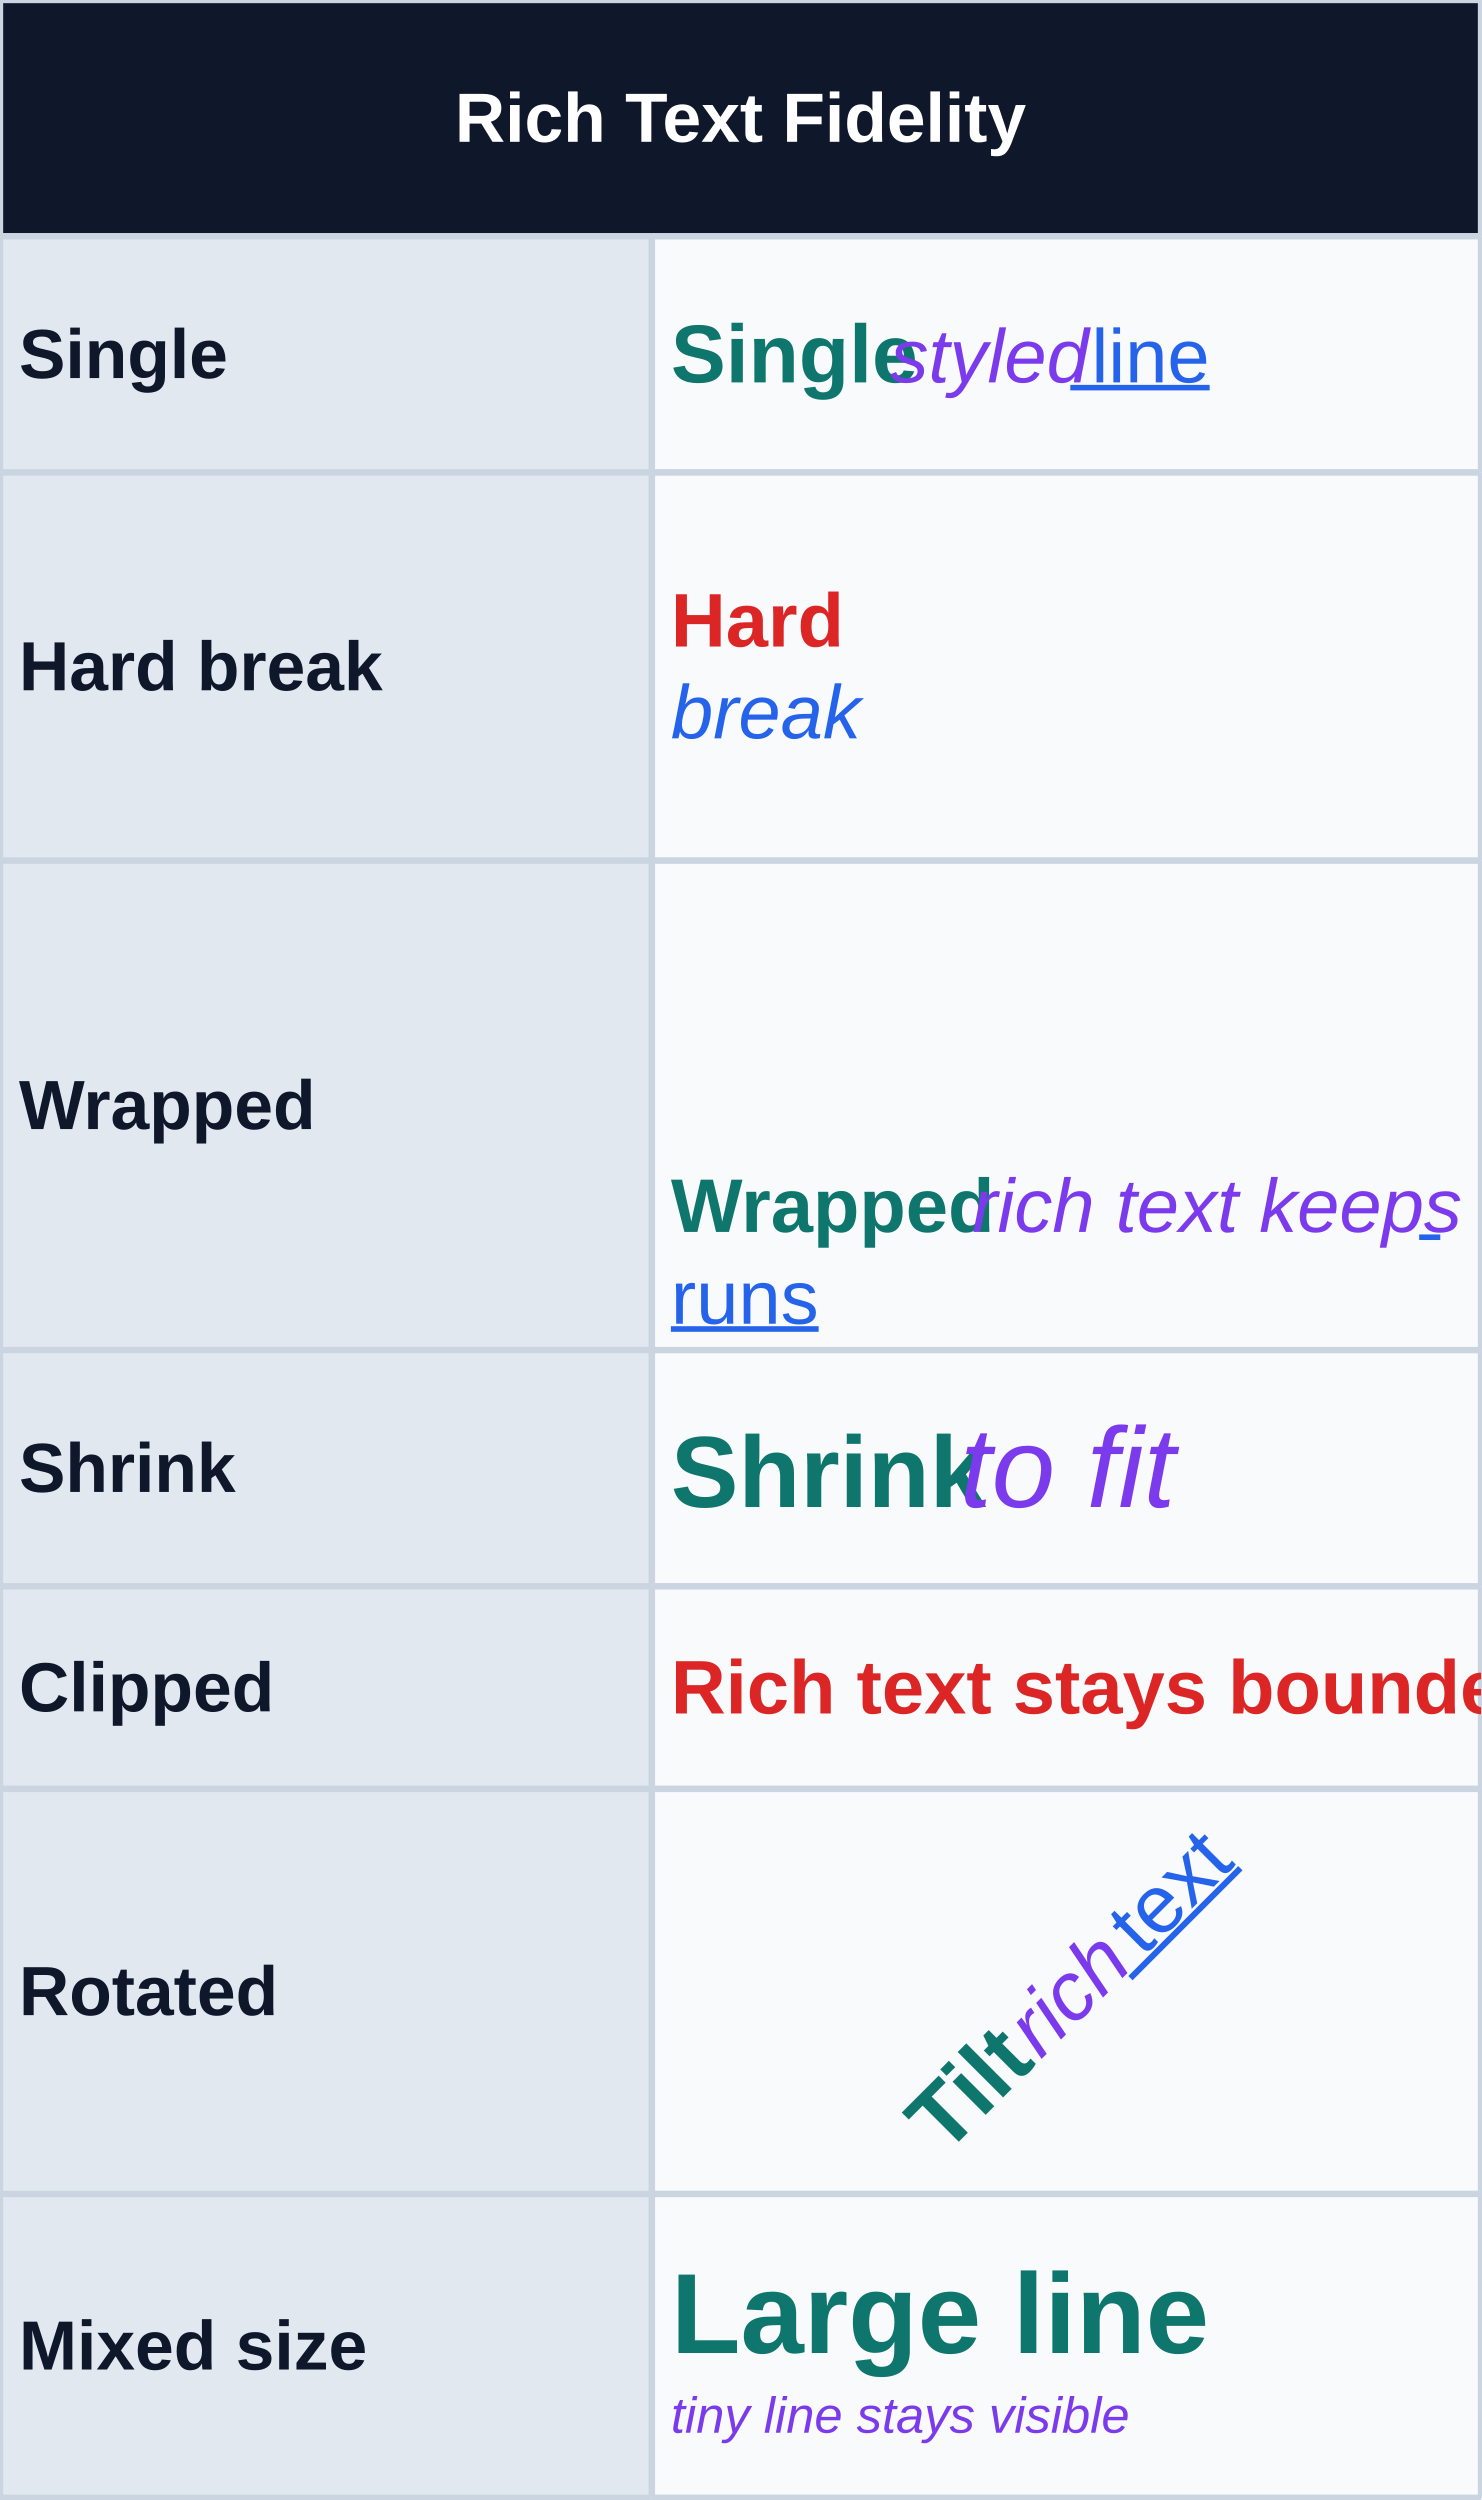
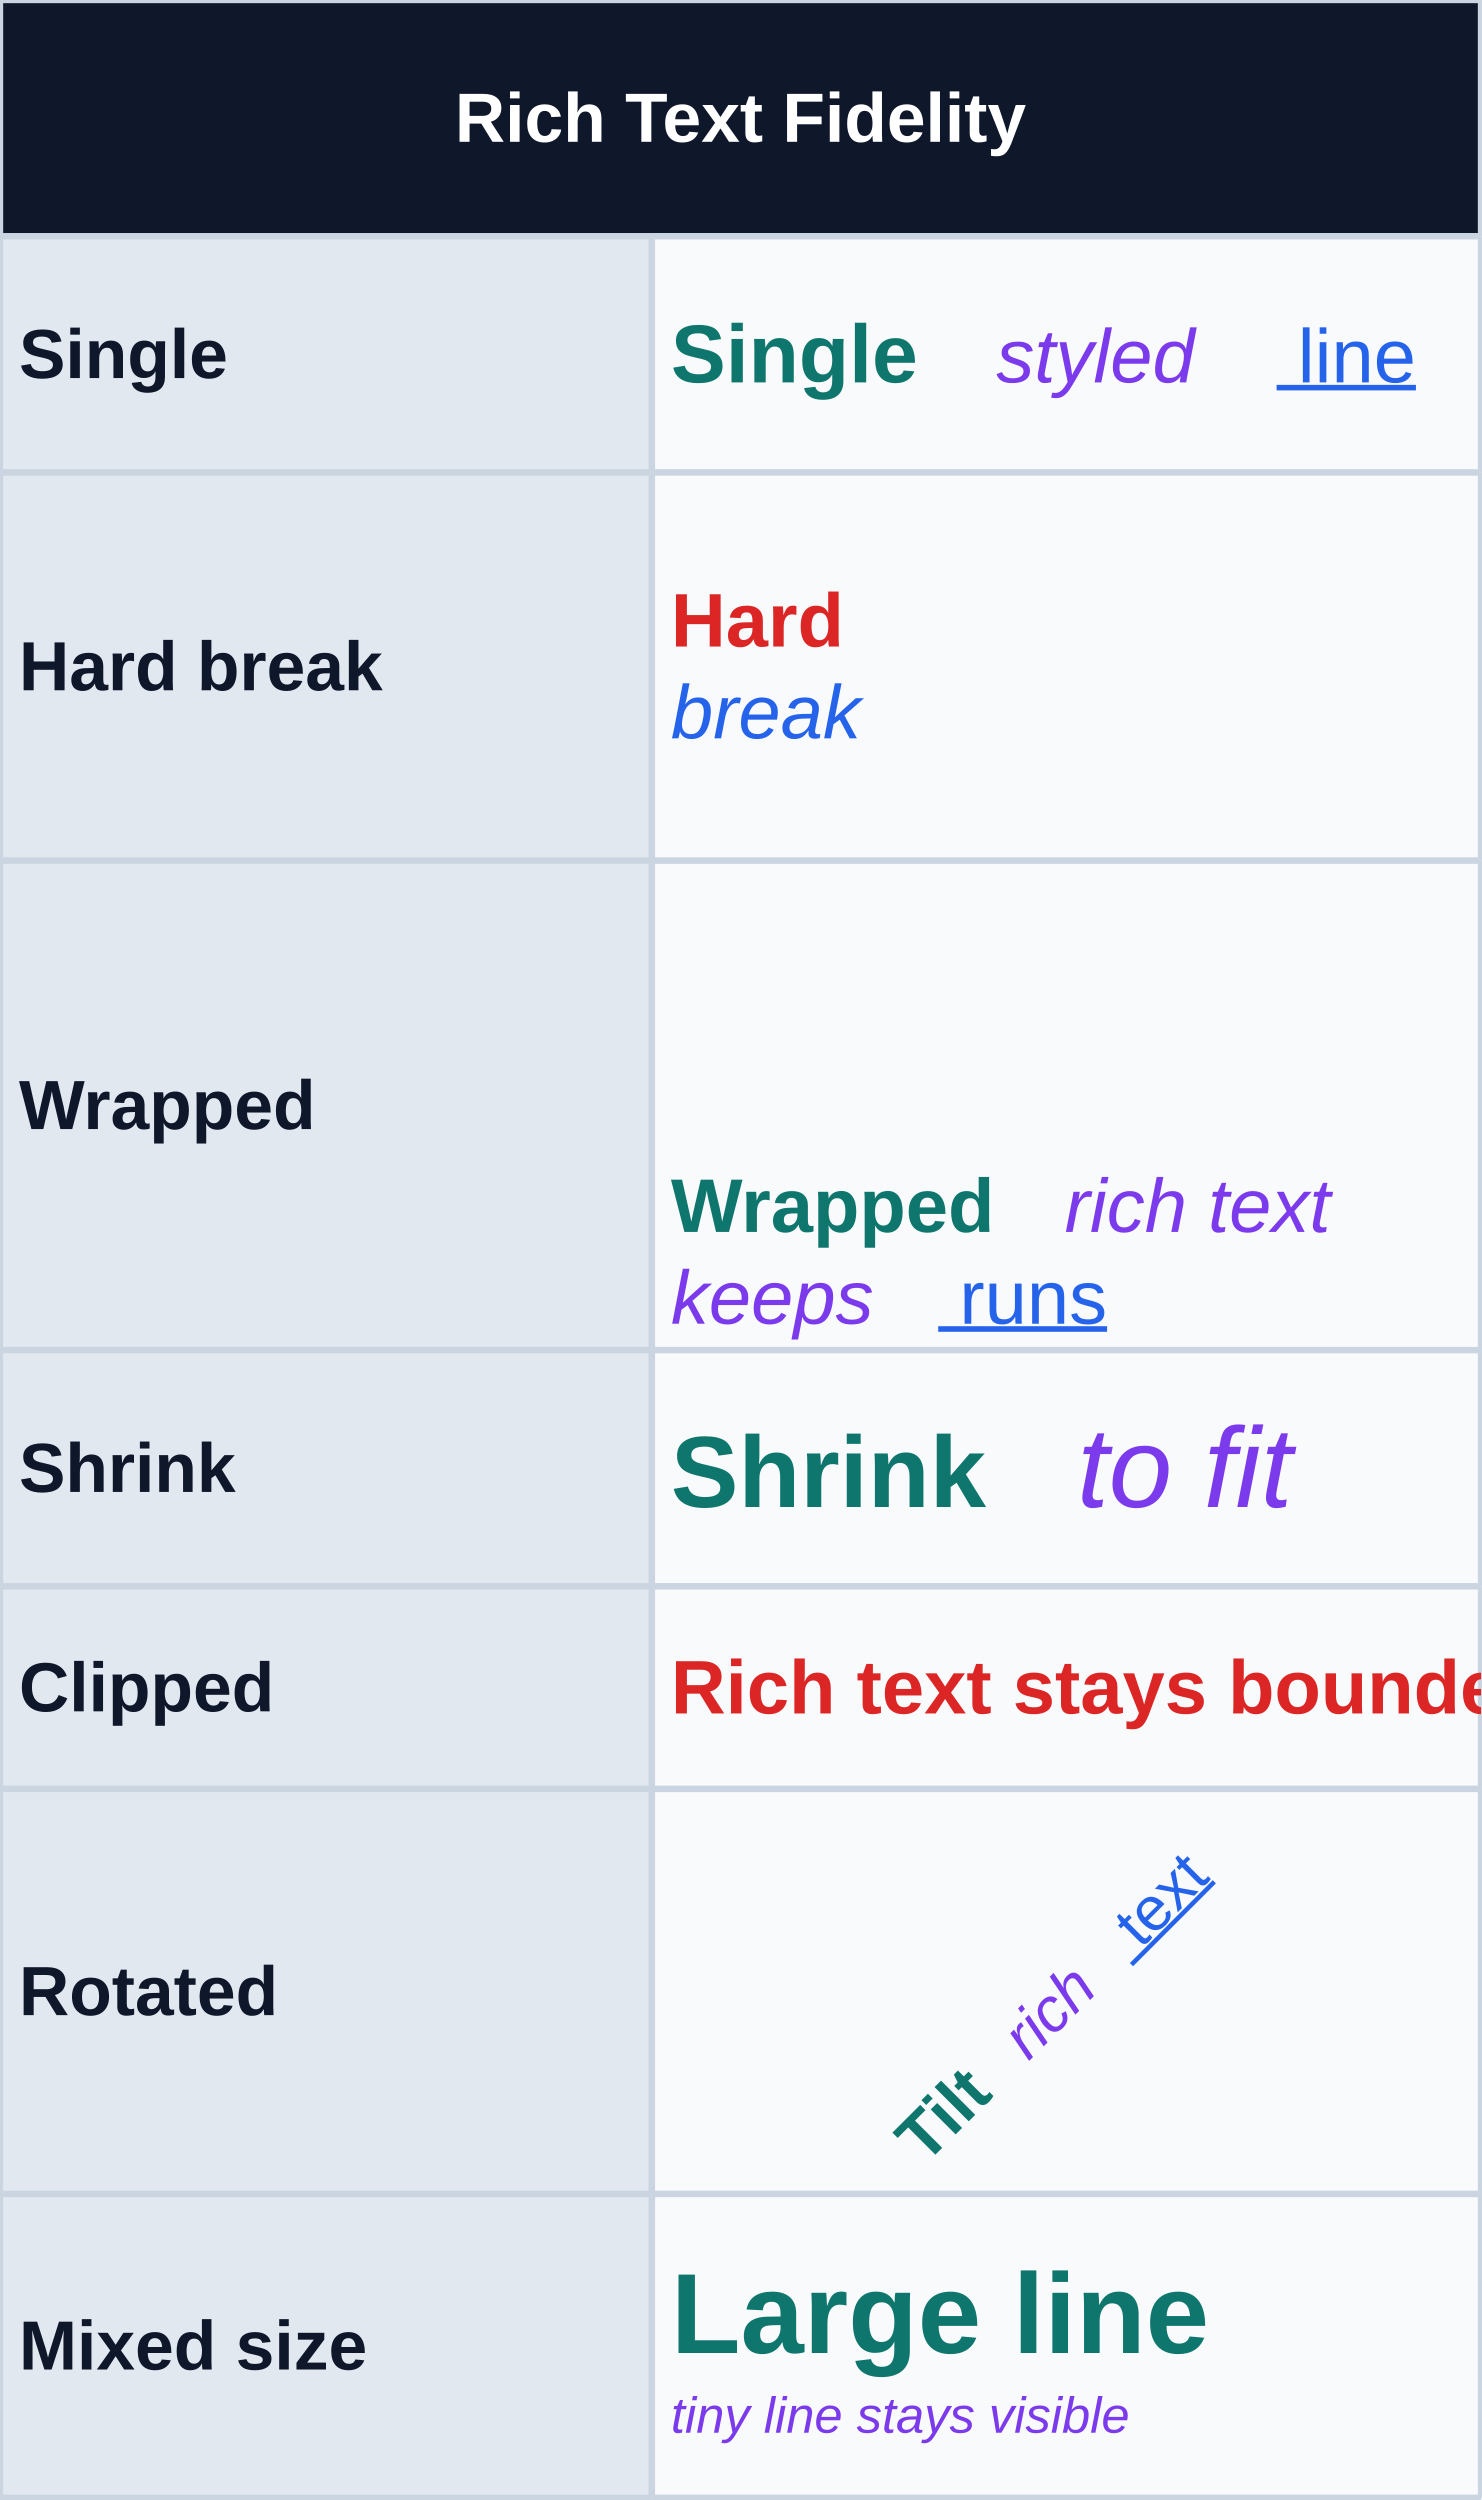
<svg xmlns="http://www.w3.org/2000/svg" width="468" height="790" viewBox="0 0 468 790">
  <rect x="0" y="0" width="468" height="790" fill="#FFFFFF" />
  <rect x="0" y="0" width="468" height="74.66" fill="#0F172A" />
  <line x1="0" y1="0" x2="468" y2="0" stroke="#CBD5E1" stroke-width="2" />
  <line x1="468" y1="0" x2="468" y2="74.66" stroke="#CBD5E1" stroke-width="2" />
  <line x1="0" y1="74.66" x2="468" y2="74.66" stroke="#CBD5E1" stroke-width="2" />
  <line x1="0" y1="0" x2="0" y2="74.66" stroke="#CBD5E1" stroke-width="2" />
  <rect x="0" y="74.66" width="206" height="74.66" fill="#E2E8F0" />
  <line x1="0" y1="74.66" x2="206" y2="74.66" stroke="#CBD5E1" stroke-width="2" />
  <line x1="206" y1="74.66" x2="206" y2="149.32" stroke="#CBD5E1" stroke-width="2" />
  <line x1="0" y1="149.32" x2="206" y2="149.32" stroke="#CBD5E1" stroke-width="2" />
  <line x1="0" y1="74.66" x2="0" y2="149.32" stroke="#CBD5E1" stroke-width="2" />
  <rect x="206" y="74.66" width="262" height="74.66" fill="#F8FAFC" />
  <line x1="206" y1="74.66" x2="468" y2="74.66" stroke="#CBD5E1" stroke-width="2" />
  <line x1="468" y1="74.66" x2="468" y2="149.32" stroke="#CBD5E1" stroke-width="2" />
  <line x1="206" y1="149.32" x2="468" y2="149.32" stroke="#CBD5E1" stroke-width="2" />
  <line x1="206" y1="74.66" x2="206" y2="149.32" stroke="#CBD5E1" stroke-width="2" />
  <rect x="0" y="149.32" width="206" height="122.66" fill="#E2E8F0" />
  <line x1="0" y1="149.32" x2="206" y2="149.32" stroke="#CBD5E1" stroke-width="2" />
  <line x1="206" y1="149.32" x2="206" y2="271.98" stroke="#CBD5E1" stroke-width="2" />
  <line x1="0" y1="271.98" x2="206" y2="271.98" stroke="#CBD5E1" stroke-width="2" />
  <line x1="0" y1="149.32" x2="0" y2="271.98" stroke="#CBD5E1" stroke-width="2" />
  <rect x="206" y="149.32" width="262" height="122.66" fill="#F8FAFC" />
  <line x1="206" y1="149.32" x2="468" y2="149.32" stroke="#CBD5E1" stroke-width="2" />
  <line x1="468" y1="149.32" x2="468" y2="271.98" stroke="#CBD5E1" stroke-width="2" />
  <line x1="206" y1="271.98" x2="468" y2="271.98" stroke="#CBD5E1" stroke-width="2" />
  <line x1="206" y1="149.32" x2="206" y2="271.98" stroke="#CBD5E1" stroke-width="2" />
  <rect x="0" y="271.98" width="206" height="154.66" fill="#E2E8F0" />
  <line x1="0" y1="271.98" x2="206" y2="271.98" stroke="#CBD5E1" stroke-width="2" />
  <line x1="206" y1="271.98" x2="206" y2="426.64" stroke="#CBD5E1" stroke-width="2" />
  <line x1="0" y1="426.64" x2="206" y2="426.64" stroke="#CBD5E1" stroke-width="2" />
  <line x1="0" y1="271.98" x2="0" y2="426.64" stroke="#CBD5E1" stroke-width="2" />
  <rect x="206" y="271.98" width="262" height="154.66" fill="#F8FAFC" />
  <line x1="206" y1="271.98" x2="468" y2="271.98" stroke="#CBD5E1" stroke-width="2" />
  <line x1="468" y1="271.98" x2="468" y2="426.64" stroke="#CBD5E1" stroke-width="2" />
  <line x1="206" y1="426.64" x2="468" y2="426.64" stroke="#CBD5E1" stroke-width="2" />
  <line x1="206" y1="271.98" x2="206" y2="426.64" stroke="#CBD5E1" stroke-width="2" />
  <rect x="0" y="426.64" width="206" height="74.66" fill="#E2E8F0" />
  <line x1="0" y1="426.64" x2="206" y2="426.64" stroke="#CBD5E1" stroke-width="2" />
  <line x1="206" y1="426.64" x2="206" y2="501.3" stroke="#CBD5E1" stroke-width="2" />
  <line x1="0" y1="501.3" x2="206" y2="501.3" stroke="#CBD5E1" stroke-width="2" />
  <line x1="0" y1="426.64" x2="0" y2="501.3" stroke="#CBD5E1" stroke-width="2" />
  <rect x="206" y="426.64" width="262" height="74.66" fill="#F8FAFC" />
  <line x1="206" y1="426.64" x2="468" y2="426.64" stroke="#CBD5E1" stroke-width="2" />
  <line x1="468" y1="426.64" x2="468" y2="501.3" stroke="#CBD5E1" stroke-width="2" />
  <line x1="206" y1="501.3" x2="468" y2="501.3" stroke="#CBD5E1" stroke-width="2" />
  <line x1="206" y1="426.64" x2="206" y2="501.3" stroke="#CBD5E1" stroke-width="2" />
  <rect x="0" y="501.3" width="206" height="64" fill="#E2E8F0" />
  <line x1="0" y1="501.3" x2="206" y2="501.3" stroke="#CBD5E1" stroke-width="2" />
  <line x1="206" y1="501.3" x2="206" y2="565.3" stroke="#CBD5E1" stroke-width="2" />
  <line x1="0" y1="565.3" x2="206" y2="565.3" stroke="#CBD5E1" stroke-width="2" />
  <line x1="0" y1="501.3" x2="0" y2="565.3" stroke="#CBD5E1" stroke-width="2" />
  <rect x="206" y="501.3" width="262" height="64" fill="#F8FAFC" />
  <line x1="206" y1="501.3" x2="468" y2="501.3" stroke="#CBD5E1" stroke-width="2" />
  <line x1="468" y1="501.3" x2="468" y2="565.3" stroke="#CBD5E1" stroke-width="2" />
  <line x1="206" y1="565.3" x2="468" y2="565.3" stroke="#CBD5E1" stroke-width="2" />
  <line x1="206" y1="501.3" x2="206" y2="565.3" stroke="#CBD5E1" stroke-width="2" />
  <rect x="0" y="565.3" width="206" height="128" fill="#E2E8F0" />
  <line x1="0" y1="565.3" x2="206" y2="565.3" stroke="#CBD5E1" stroke-width="2" />
  <line x1="206" y1="565.3" x2="206" y2="693.3" stroke="#CBD5E1" stroke-width="2" />
  <line x1="0" y1="693.3" x2="206" y2="693.3" stroke="#CBD5E1" stroke-width="2" />
  <line x1="0" y1="565.3" x2="0" y2="693.3" stroke="#CBD5E1" stroke-width="2" />
  <rect x="206" y="565.3" width="262" height="128" fill="#F8FAFC" />
  <line x1="206" y1="565.3" x2="468" y2="565.3" stroke="#CBD5E1" stroke-width="2" />
  <line x1="468" y1="565.3" x2="468" y2="693.3" stroke="#CBD5E1" stroke-width="2" />
  <line x1="206" y1="693.3" x2="468" y2="693.3" stroke="#CBD5E1" stroke-width="2" />
  <line x1="206" y1="565.3" x2="206" y2="693.3" stroke="#CBD5E1" stroke-width="2" />
  <rect x="0" y="693.3" width="206" height="96" fill="#E2E8F0" />
  <line x1="0" y1="693.3" x2="206" y2="693.3" stroke="#CBD5E1" stroke-width="2" />
  <line x1="206" y1="693.3" x2="206" y2="789.3" stroke="#CBD5E1" stroke-width="2" />
  <line x1="0" y1="789.3" x2="206" y2="789.3" stroke="#CBD5E1" stroke-width="2" />
  <line x1="0" y1="693.3" x2="0" y2="789.3" stroke="#CBD5E1" stroke-width="2" />
  <rect x="206" y="693.3" width="262" height="96" fill="#F8FAFC" />
  <line x1="206" y1="693.3" x2="468" y2="693.3" stroke="#CBD5E1" stroke-width="2" />
  <line x1="468" y1="693.3" x2="468" y2="789.3" stroke="#CBD5E1" stroke-width="2" />
  <line x1="206" y1="789.3" x2="468" y2="789.3" stroke="#CBD5E1" stroke-width="2" />
  <line x1="206" y1="693.3" x2="206" y2="789.3" stroke="#CBD5E1" stroke-width="2" />
  <clipPath id="xl-text-1-1">
    <rect x="0" y="0" width="468" height="74.66" />
  </clipPath>
  <g clip-path="url(#xl-text-1-1)">
    <text x="234" y="44.81" fill="#FFFFFF" font-family="Calibri, Arial, sans-serif" font-size="22" text-anchor="middle" font-weight="700">Rich Text Fidelity</text>
  </g>
  <clipPath id="xl-text-2-1">
    <rect x="0" y="74.66" width="206" height="74.66" />
  </clipPath>
  <g clip-path="url(#xl-text-2-1)">
    <text x="6" y="119.47" fill="#0F172A" font-family="Calibri, Arial, sans-serif" font-size="22" text-anchor="start" font-weight="700">Single</text>
  </g>
  <clipPath id="xl-text-2-2">
    <rect x="206" y="74.66" width="262" height="74.66" />
  </clipPath>
  <g clip-path="url(#xl-text-2-2)">
    <text x="212" y="120.83" font-family="Calibri, Arial, sans-serif" font-size="26" text-anchor="start" fill="#0F766E" font-weight="700">Single</text>
-     <text x="274.715" y="120.83" font-family="Calibri, Arial, sans-serif" font-size="24" text-anchor="start" fill="#7C3AED" xml:space="preserve" font-style="italic"> styled</text>
-     <text x="338.219" y="120.83" font-family="Calibri, Arial, sans-serif" font-size="24" text-anchor="start" fill="#2563EB" xml:space="preserve" text-decoration="underline"> line</text>
+     <text x="308.179" y="120.83" font-family="Calibri, Arial, sans-serif" font-size="24" text-anchor="start" fill="#7C3AED" xml:space="preserve" font-style="italic"> styled</text>
+     <text x="403.411" y="120.83" font-family="Calibri, Arial, sans-serif" font-size="24" text-anchor="start" fill="#2563EB" xml:space="preserve" text-decoration="underline"> line</text>
  </g>
  <clipPath id="xl-text-3-1">
    <rect x="0" y="149.32" width="206" height="122.66" />
  </clipPath>
  <g clip-path="url(#xl-text-3-1)">
    <text x="6" y="218.13" fill="#0F172A" font-family="Calibri, Arial, sans-serif" font-size="22" text-anchor="start" font-weight="700">Hard break</text>
  </g>
  <clipPath id="xl-text-3-2">
    <rect x="206" y="149.32" width="262" height="122.66" />
  </clipPath>
  <g clip-path="url(#xl-text-3-2)">
    <text x="212" y="204.31" font-family="Calibri, Arial, sans-serif" font-size="24" text-anchor="start" fill="#DC2626" font-weight="700">Hard</text>
    <text x="212" y="233.31" font-family="Calibri, Arial, sans-serif" font-size="24" text-anchor="start" fill="#2563EB" font-style="italic">break</text>
  </g>
  <clipPath id="xl-text-4-1">
    <rect x="0" y="271.98" width="206" height="154.66" />
  </clipPath>
  <g clip-path="url(#xl-text-4-1)">
    <text x="6" y="356.79" fill="#0F172A" font-family="Calibri, Arial, sans-serif" font-size="22" text-anchor="start" font-weight="700">Wrapped</text>
  </g>
  <clipPath id="xl-text-4-2">
    <rect x="206" y="271.98" width="262" height="154.66" />
  </clipPath>
  <g clip-path="url(#xl-text-4-2)">
    <text x="212" y="389.3" font-family="Calibri, Arial, sans-serif" font-size="24" text-anchor="start" fill="#0F766E" xml:space="preserve" font-weight="700">Wrapped </text>
-     <text x="307.215" y="389.3" font-family="Calibri, Arial, sans-serif" font-size="24" text-anchor="start" fill="#7C3AED" font-style="italic">rich text keeps</text>
-     <text x="448.461" y="389.3" font-family="Calibri, Arial, sans-serif" font-size="24" text-anchor="start" fill="#2563EB" xml:space="preserve" text-decoration="underline"> </text>
-     <text x="212" y="418.3" font-family="Calibri, Arial, sans-serif" font-size="24" text-anchor="start" fill="#2563EB" text-decoration="underline">runs</text>
+     <text x="336.416" y="389.3" font-family="Calibri, Arial, sans-serif" font-size="24" text-anchor="start" fill="#7C3AED" xml:space="preserve" font-style="italic">rich text </text>
+     <text x="212" y="418.3" font-family="Calibri, Arial, sans-serif" font-size="24" text-anchor="start" fill="#7C3AED" font-style="italic">keeps</text>
+     <text x="296.48" y="418.3" font-family="Calibri, Arial, sans-serif" font-size="24" text-anchor="start" fill="#2563EB" xml:space="preserve" text-decoration="underline"> runs</text>
  </g>
  <clipPath id="xl-text-5-1">
    <rect x="0" y="426.64" width="206" height="74.66" />
  </clipPath>
  <g clip-path="url(#xl-text-5-1)">
    <text x="6" y="471.45" fill="#0F172A" font-family="Calibri, Arial, sans-serif" font-size="22" text-anchor="start" font-weight="700">Shrink</text>
  </g>
  <clipPath id="xl-text-5-2">
    <rect x="206" y="426.64" width="262" height="74.66" />
  </clipPath>
  <g clip-path="url(#xl-text-5-2)">
    <text x="212" y="476.21" font-family="Calibri, Arial, sans-serif" font-size="32" text-anchor="start" fill="#0F766E" font-weight="700">Shrink</text>
-     <text x="293.375" y="476.21" font-family="Calibri, Arial, sans-serif" font-size="36" text-anchor="start" fill="#7C3AED" xml:space="preserve" font-style="italic"> to fit</text>
+     <text x="330.374" y="476.21" font-family="Calibri, Arial, sans-serif" font-size="36" text-anchor="start" fill="#7C3AED" xml:space="preserve" font-style="italic"> to fit</text>
  </g>
  <clipPath id="xl-text-6-1">
    <rect x="0" y="501.3" width="206" height="64" />
  </clipPath>
  <g clip-path="url(#xl-text-6-1)">
    <text x="6" y="540.78" fill="#0F172A" font-family="Calibri, Arial, sans-serif" font-size="22" text-anchor="start" font-weight="700">Clipped</text>
  </g>
  <clipPath id="xl-text-6-2">
    <rect x="206" y="501.3" width="262" height="64" />
  </clipPath>
  <g clip-path="url(#xl-text-6-2)">
    <text x="212" y="541.46" font-family="Calibri, Arial, sans-serif" font-size="24" text-anchor="start" fill="#DC2626" xml:space="preserve" font-weight="700">Rich text stays bounded     hidden overflow</text>
  </g>
  <clipPath id="xl-text-7-1">
    <rect x="0" y="565.3" width="206" height="128" />
  </clipPath>
  <g clip-path="url(#xl-text-7-1)">
    <text x="6" y="636.78" fill="#0F172A" font-family="Calibri, Arial, sans-serif" font-size="22" text-anchor="start" font-weight="700">Rotated</text>
  </g>
  <clipPath id="xl-text-7-2">
    <rect x="206" y="565.3" width="262" height="128" />
  </clipPath>
  <g clip-path="url(#xl-text-7-2)" transform="rotate(-45 337 629.3)">
-     <text x="272.833" y="638.82" font-family="Calibri, Arial, sans-serif" font-size="28" text-anchor="start" fill="#0F766E" font-weight="700">Tilt</text>
-     <text x="308.708" y="638.82" font-family="Calibri, Arial, sans-serif" font-size="26" text-anchor="start" fill="#7C3AED" xml:space="preserve" font-style="italic"> rich</text>
-     <text x="354.271" y="638.82" font-family="Calibri, Arial, sans-serif" font-size="26" text-anchor="start" fill="#2563EB" xml:space="preserve" text-decoration="underline"> text</text>
+     <text x="266.319" y="636.474" font-family="Calibri, Arial, sans-serif" font-size="21.099" text-anchor="start" fill="#0F766E" font-weight="700">Tilt</text>
+     <text x="307.369" y="636.474" font-family="Calibri, Arial, sans-serif" font-size="19.592" text-anchor="start" fill="#7C3AED" xml:space="preserve" font-style="italic"> rich</text>
+     <text x="357.525" y="636.474" font-family="Calibri, Arial, sans-serif" font-size="19.592" text-anchor="start" fill="#2563EB" xml:space="preserve" text-decoration="underline"> text</text>
  </g>
  <clipPath id="xl-text-8-1">
    <rect x="0" y="693.3" width="206" height="96" />
  </clipPath>
  <g clip-path="url(#xl-text-8-1)">
    <text x="6" y="748.78" fill="#0F172A" font-family="Calibri, Arial, sans-serif" font-size="22" text-anchor="start" font-weight="700">Mixed size</text>
  </g>
  <clipPath id="xl-text-8-2">
    <rect x="206" y="693.3" width="262" height="96" />
  </clipPath>
  <g clip-path="url(#xl-text-8-2)">
    <text x="212" y="743.54" font-family="Calibri, Arial, sans-serif" font-size="36" text-anchor="start" fill="#0F766E" font-weight="700">Large line</text>
    <text x="212" y="768.74" font-family="Calibri, Arial, sans-serif" font-size="16" text-anchor="start" fill="#7C3AED" font-style="italic">tiny line stays visible</text>
  </g>
</svg>
